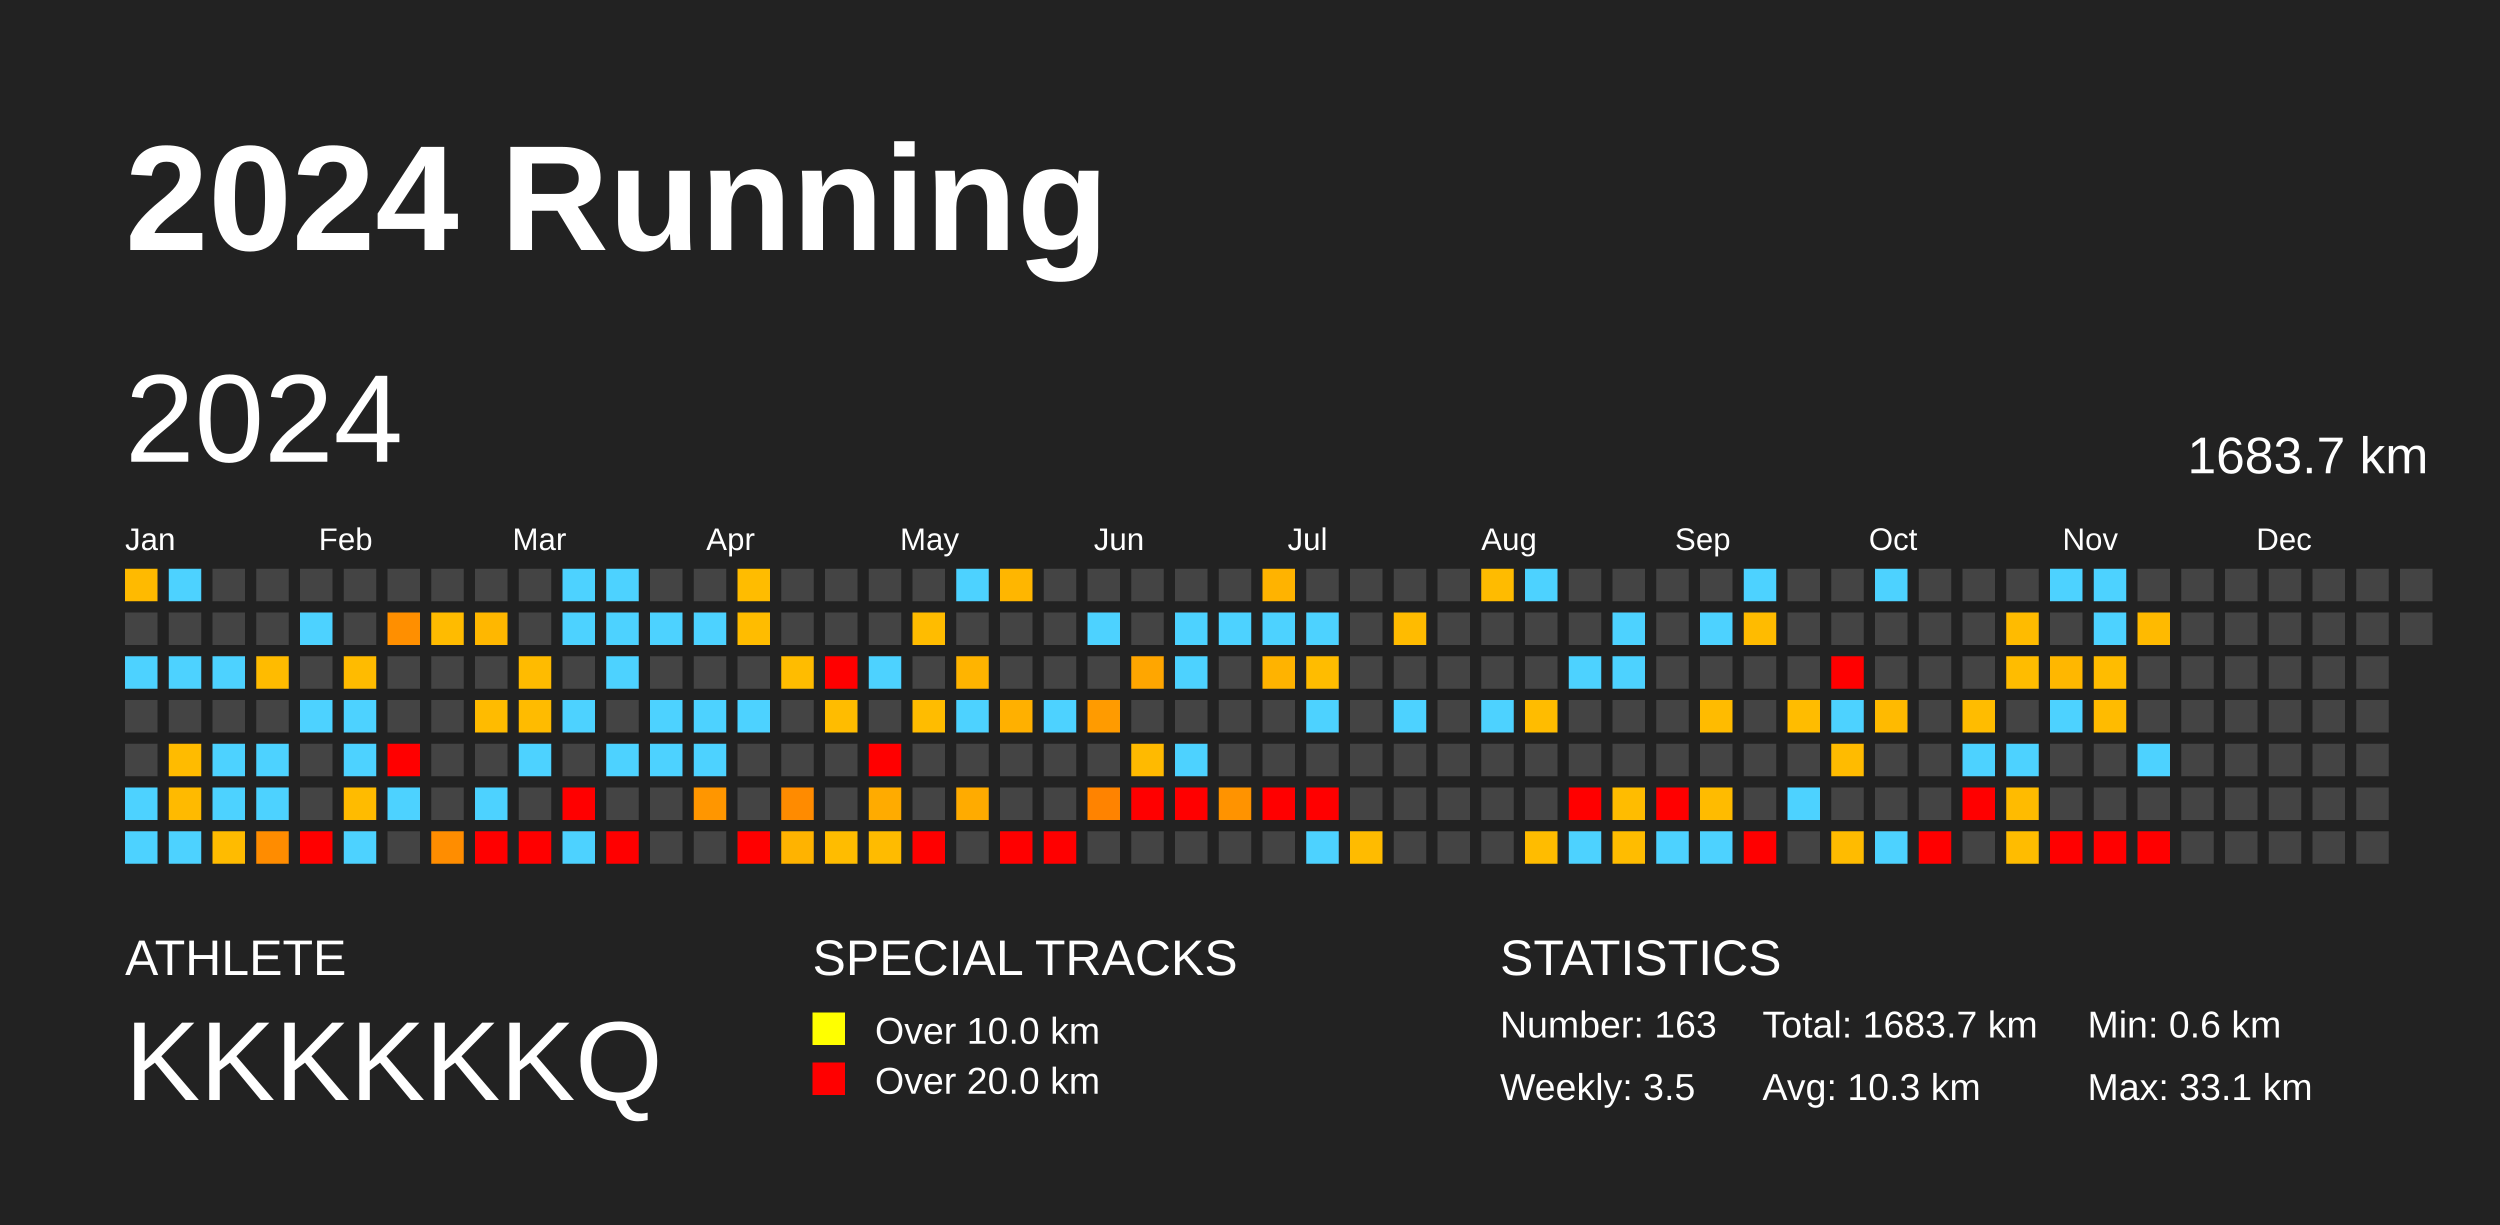
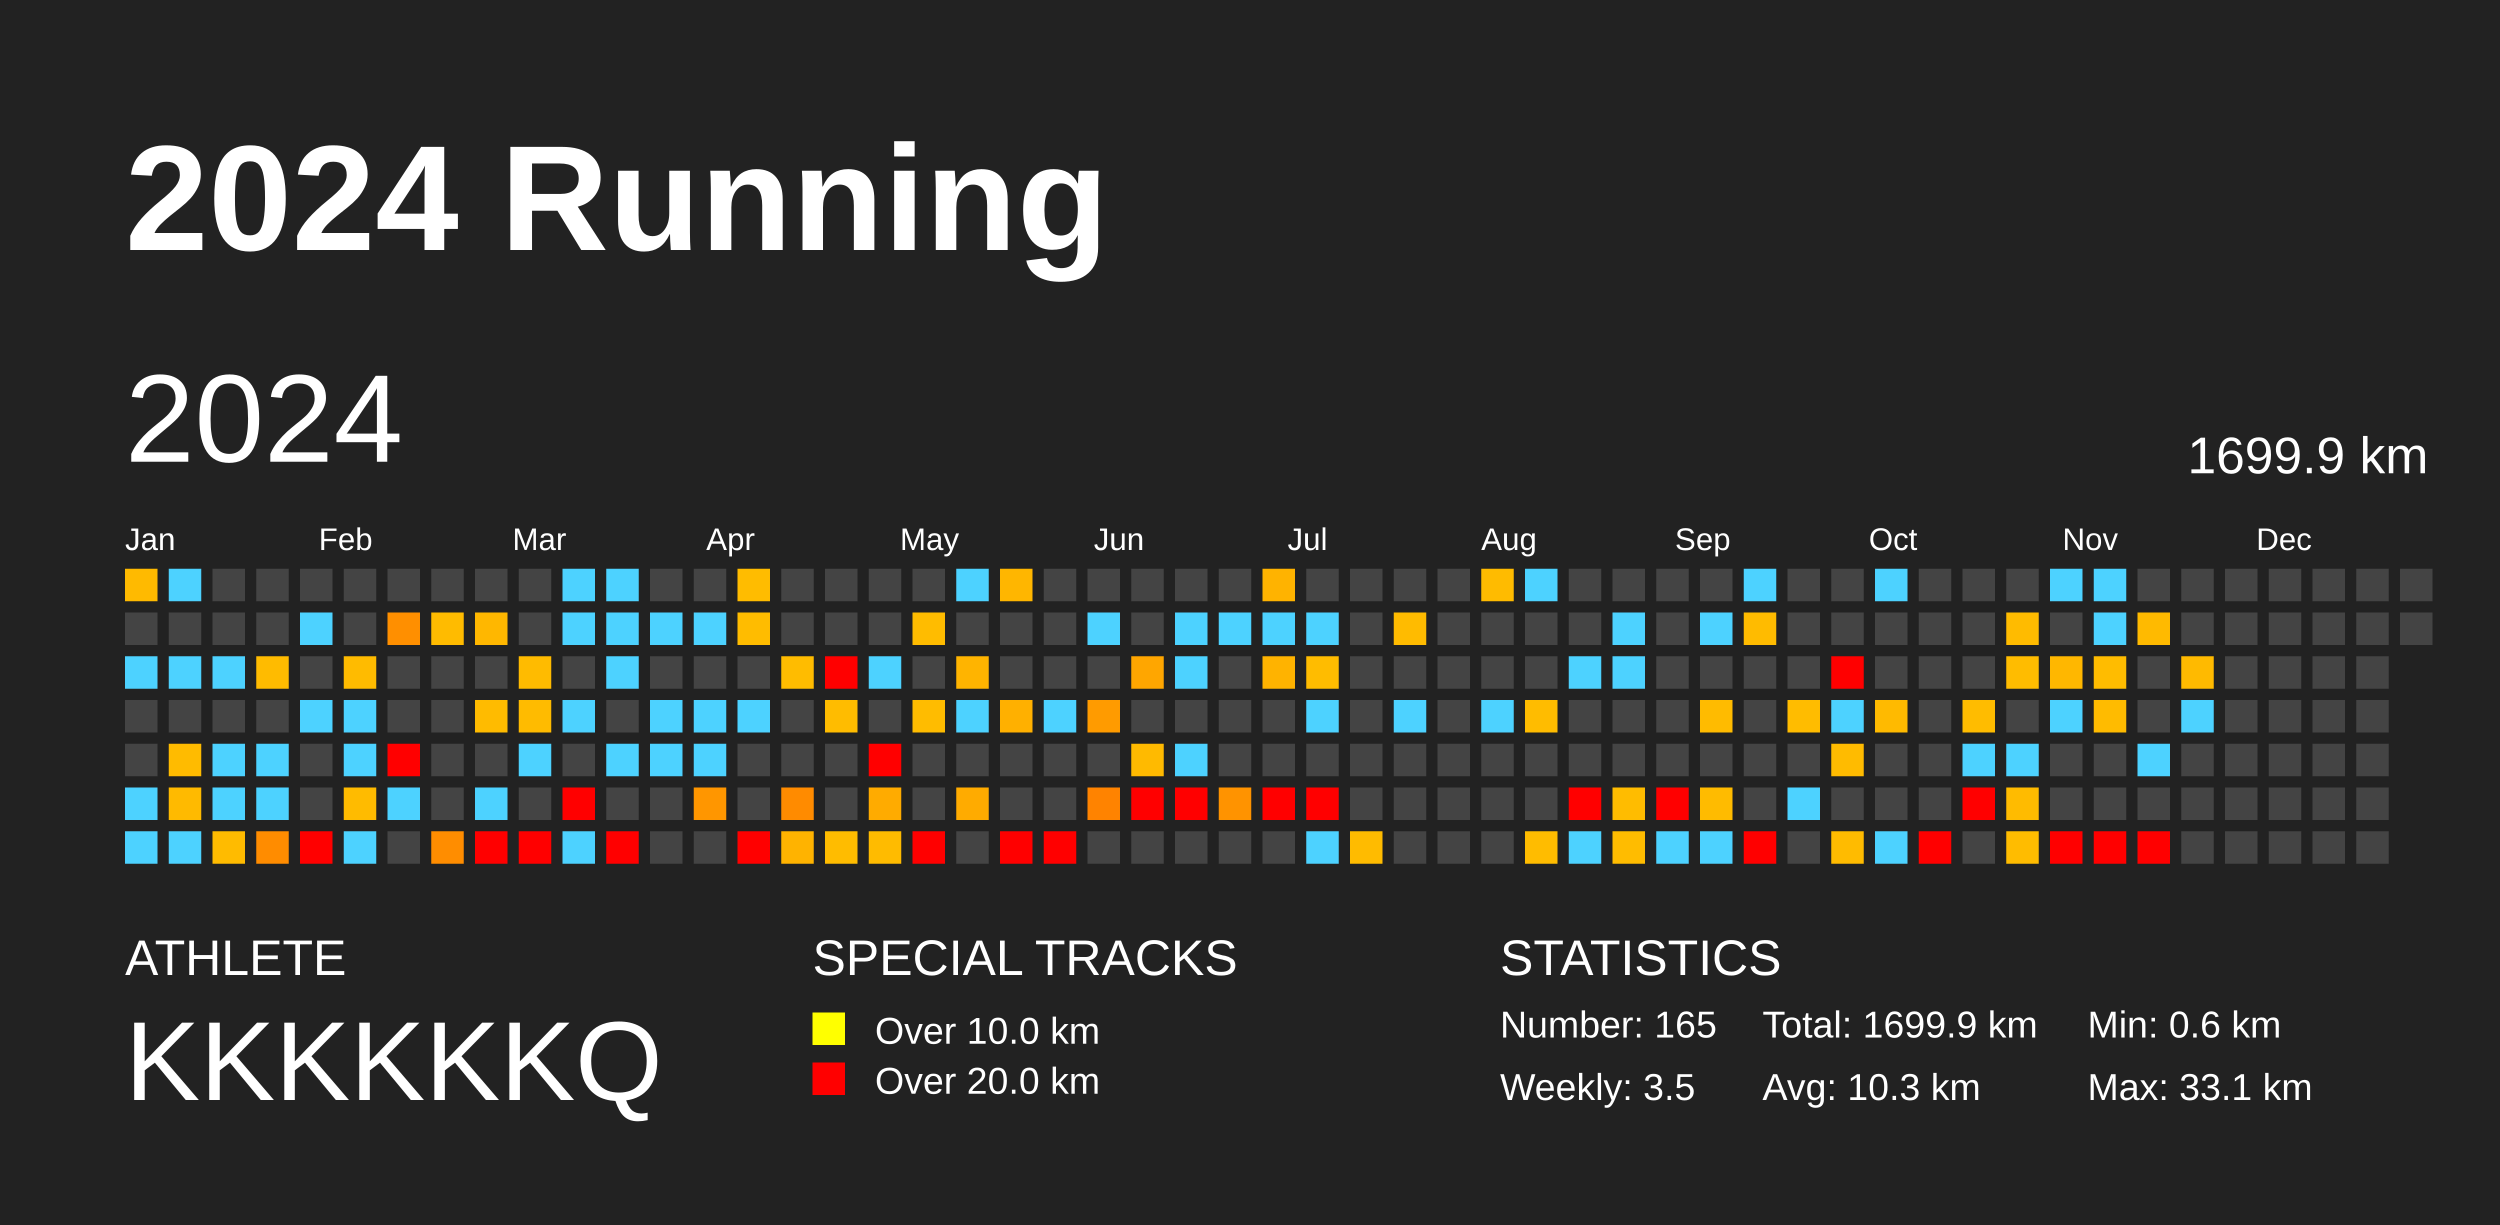
<svg xmlns="http://www.w3.org/2000/svg" baseProfile="full" height="98mm" version="1.1" viewBox="0,0,200,98" width="200mm">
  <defs />
  <rect fill="#222222" height="98" width="200" x="0" y="0" />
  <text fill="#FFFFFF" style="font-size:12px; font-family:Arial; font-weight:bold;" x="10" y="20">2024 Running</text>
  <text fill="#FFFFFF" style="font-size:4px; font-family:Arial" x="10" y="78">ATHLETE</text>
  <text fill="#FFFFFF" style="font-size:9px; font-family:Arial" x="10" y="88">KKKKKKQ</text>
  <text fill="#FFFFFF" style="font-size:4px; font-family:Arial" x="65" y="78">SPECIAL TRACKS</text>
  <rect fill="yellow" height="2.6" width="2.6" x="65" y="81" />
  <text fill="#FFFFFF" style="font-size:3px; font-family:Arial" x="70" y="83.5">Over 10.0 km</text>
  <rect fill="red" height="2.6" width="2.6" x="65" y="85" />
  <text fill="#FFFFFF" style="font-size:3px; font-family:Arial" x="70" y="87.5">Over 20.0 km</text>
  <text fill="#FFFFFF" style="font-size:4px; font-family:Arial" x="120" y="78">STATISTICS</text>
-   <text fill="#FFFFFF" style="font-size:3px; font-family:Arial" x="120" y="83">Number: 163</text>
+   <text fill="#FFFFFF" style="font-size:3px; font-family:Arial" x="120" y="83">Number: 165</text>
  <text fill="#FFFFFF" style="font-size:3px; font-family:Arial" x="120" y="88">Weekly: 3.5</text>
-   <text fill="#FFFFFF" style="font-size:3px; font-family:Arial" x="141" y="83">Total: 1683.7 km</text>
+   <text fill="#FFFFFF" style="font-size:3px; font-family:Arial" x="141" y="83">Total: 1699.9 km</text>
  <text fill="#FFFFFF" style="font-size:3px; font-family:Arial" x="141" y="88">Avg: 10.3 km</text>
  <text fill="#FFFFFF" style="font-size:3px; font-family:Arial" x="167" y="83">Min: 0.6 km</text>
  <text fill="#FFFFFF" style="font-size:3px; font-family:Arial" x="167" y="88">Max: 33.1 km</text>
  <text dominant-baseline="hanging" fill="#FFFFFF" style="font-size:10.0px; font-family:Arial;" x="10" y="30">2024</text>
-   <text dominant-baseline="hanging" fill="#FFFFFF" style="font-size:4.125px; font-family:Arial;" x="175" y="35">1683.7 km</text>
+   <text dominant-baseline="hanging" fill="#FFFFFF" style="font-size:4.125px; font-family:Arial;" x="175" y="35">1699.9 km</text>
  <text fill="#FFFFFF" style="font-size:2.5px; font-family:Arial" x="10.0" y="44">Jan</text>
  <text fill="#FFFFFF" style="font-size:2.5px; font-family:Arial" x="25.5" y="44">Feb</text>
  <text fill="#FFFFFF" style="font-size:2.5px; font-family:Arial" x="41.0" y="44">Mar</text>
  <text fill="#FFFFFF" style="font-size:2.5px; font-family:Arial" x="56.5" y="44">Apr</text>
  <text fill="#FFFFFF" style="font-size:2.5px; font-family:Arial" x="72.0" y="44">May</text>
  <text fill="#FFFFFF" style="font-size:2.5px; font-family:Arial" x="87.5" y="44">Jun</text>
  <text fill="#FFFFFF" style="font-size:2.5px; font-family:Arial" x="103.0" y="44">Jul</text>
  <text fill="#FFFFFF" style="font-size:2.5px; font-family:Arial" x="118.5" y="44">Aug</text>
  <text fill="#FFFFFF" style="font-size:2.5px; font-family:Arial" x="134.0" y="44">Sep</text>
  <text fill="#FFFFFF" style="font-size:2.5px; font-family:Arial" x="149.5" y="44">Oct</text>
  <text fill="#FFFFFF" style="font-size:2.5px; font-family:Arial" x="165.0" y="44">Nov</text>
  <text fill="#FFFFFF" style="font-size:2.5px; font-family:Arial" x="180.5" y="44">Dec</text>
  <rect fill="#ffba00" height="2.6" width="2.6" x="10.0" y="45.5" />
  <rect fill="#444444" height="2.6" width="2.6" x="10.0" y="49.0" />
  <rect fill="#4dd2ff" height="2.6" width="2.6" x="10.0" y="52.5" />
  <rect fill="#444444" height="2.6" width="2.6" x="10.0" y="56.0" />
  <rect fill="#444444" height="2.6" width="2.6" x="10.0" y="59.5" />
  <rect fill="#4dd2ff" height="2.6" width="2.6" x="10.0" y="63.0" />
  <rect fill="#4dd2ff" height="2.6" width="2.6" x="10.0" y="66.5" />
  <rect fill="#4dd2ff" height="2.6" width="2.6" x="13.5" y="45.5" />
  <rect fill="#444444" height="2.6" width="2.6" x="13.5" y="49.0" />
  <rect fill="#4dd2ff" height="2.6" width="2.6" x="13.5" y="52.5" />
  <rect fill="#444444" height="2.6" width="2.6" x="13.5" y="56.0" />
  <rect fill="#ffbb00" height="2.6" width="2.6" x="13.5" y="59.5" />
  <rect fill="#ffba00" height="2.6" width="2.6" x="13.5" y="63.0" />
  <rect fill="#4dd2ff" height="2.6" width="2.6" x="13.5" y="66.5" />
  <rect fill="#444444" height="2.6" width="2.6" x="17.0" y="45.5" />
  <rect fill="#444444" height="2.6" width="2.6" x="17.0" y="49.0" />
  <rect fill="#4dd2ff" height="2.6" width="2.6" x="17.0" y="52.5" />
  <rect fill="#444444" height="2.6" width="2.6" x="17.0" y="56.0" />
  <rect fill="#4dd2ff" height="2.6" width="2.6" x="17.0" y="59.5" />
  <rect fill="#4dd2ff" height="2.6" width="2.6" x="17.0" y="63.0" />
  <rect fill="#ffbb00" height="2.6" width="2.6" x="17.0" y="66.5" />
  <rect fill="#444444" height="2.6" width="2.6" x="20.5" y="45.5" />
  <rect fill="#444444" height="2.6" width="2.6" x="20.5" y="49.0" />
  <rect fill="#ffbb00" height="2.6" width="2.6" x="20.5" y="52.5" />
  <rect fill="#444444" height="2.6" width="2.6" x="20.5" y="56.0" />
  <rect fill="#4dd2ff" height="2.6" width="2.6" x="20.5" y="59.5" />
  <rect fill="#4dd2ff" height="2.6" width="2.6" x="20.5" y="63.0" />
  <rect fill="#ff8c00" height="2.6" width="2.6" x="20.5" y="66.5" />
  <rect fill="#444444" height="2.6" width="2.6" x="24.0" y="45.5" />
  <rect fill="#4dd2ff" height="2.6" width="2.6" x="24.0" y="49.0" />
  <rect fill="#444444" height="2.6" width="2.6" x="24.0" y="52.5" />
  <rect fill="#4dd2ff" height="2.6" width="2.6" x="24.0" y="56.0" />
  <rect fill="#444444" height="2.6" width="2.6" x="24.0" y="59.5" />
  <rect fill="#444444" height="2.6" width="2.6" x="24.0" y="63.0" />
  <rect fill="red" height="2.6" width="2.6" x="24.0" y="66.5" />
  <rect fill="#444444" height="2.6" width="2.6" x="27.5" y="45.5" />
  <rect fill="#444444" height="2.6" width="2.6" x="27.5" y="49.0" />
  <rect fill="#ffbb00" height="2.6" width="2.6" x="27.5" y="52.5" />
  <rect fill="#4dd2ff" height="2.6" width="2.6" x="27.5" y="56.0" />
  <rect fill="#4dd2ff" height="2.6" width="2.6" x="27.5" y="59.5" />
  <rect fill="#ffbb00" height="2.6" width="2.6" x="27.5" y="63.0" />
  <rect fill="#4dd2ff" height="2.6" width="2.6" x="27.5" y="66.5" />
  <rect fill="#444444" height="2.6" width="2.6" x="31.0" y="45.5" />
  <rect fill="#ff8f00" height="2.6" width="2.6" x="31.0" y="49.0" />
  <rect fill="#444444" height="2.6" width="2.6" x="31.0" y="52.5" />
  <rect fill="#444444" height="2.6" width="2.6" x="31.0" y="56.0" />
  <rect fill="red" height="2.6" width="2.6" x="31.0" y="59.5" />
  <rect fill="#4dd2ff" height="2.6" width="2.6" x="31.0" y="63.0" />
  <rect fill="#444444" height="2.6" width="2.6" x="31.0" y="66.5" />
  <rect fill="#444444" height="2.6" width="2.6" x="34.5" y="45.5" />
  <rect fill="#ffbb00" height="2.6" width="2.6" x="34.5" y="49.0" />
  <rect fill="#444444" height="2.6" width="2.6" x="34.5" y="52.5" />
  <rect fill="#444444" height="2.6" width="2.6" x="34.5" y="56.0" />
  <rect fill="#444444" height="2.6" width="2.6" x="34.5" y="59.5" />
  <rect fill="#444444" height="2.6" width="2.6" x="34.5" y="63.0" />
  <rect fill="#ff8d00" height="2.6" width="2.6" x="34.5" y="66.5" />
  <rect fill="#444444" height="2.6" width="2.6" x="38.0" y="45.5" />
  <rect fill="#ffb700" height="2.6" width="2.6" x="38.0" y="49.0" />
  <rect fill="#444444" height="2.6" width="2.6" x="38.0" y="52.5" />
  <rect fill="#ffbb00" height="2.6" width="2.6" x="38.0" y="56.0" />
  <rect fill="#444444" height="2.6" width="2.6" x="38.0" y="59.5" />
  <rect fill="#4dd2ff" height="2.6" width="2.6" x="38.0" y="63.0" />
  <rect fill="red" height="2.6" width="2.6" x="38.0" y="66.5" />
  <rect fill="#444444" height="2.6" width="2.6" x="41.5" y="45.5" />
  <rect fill="#444444" height="2.6" width="2.6" x="41.5" y="49.0" />
  <rect fill="#ffbb00" height="2.6" width="2.6" x="41.5" y="52.5" />
  <rect fill="#ffbb00" height="2.6" width="2.6" x="41.5" y="56.0" />
  <rect fill="#4dd2ff" height="2.6" width="2.6" x="41.5" y="59.5" />
  <rect fill="#444444" height="2.6" width="2.6" x="41.5" y="63.0" />
  <rect fill="red" height="2.6" width="2.6" x="41.5" y="66.5" />
  <rect fill="#4dd2ff" height="2.6" width="2.6" x="45.0" y="45.5" />
  <rect fill="#4dd2ff" height="2.6" width="2.6" x="45.0" y="49.0" />
  <rect fill="#444444" height="2.6" width="2.6" x="45.0" y="52.5" />
  <rect fill="#4dd2ff" height="2.6" width="2.6" x="45.0" y="56.0" />
  <rect fill="#444444" height="2.6" width="2.6" x="45.0" y="59.5" />
  <rect fill="red" height="2.6" width="2.6" x="45.0" y="63.0" />
  <rect fill="#4dd2ff" height="2.6" width="2.6" x="45.0" y="66.5" />
  <rect fill="#4dd2ff" height="2.6" width="2.6" x="48.5" y="45.5" />
  <rect fill="#4dd2ff" height="2.6" width="2.6" x="48.5" y="49.0" />
  <rect fill="#4dd2ff" height="2.6" width="2.6" x="48.5" y="52.5" />
  <rect fill="#444444" height="2.6" width="2.6" x="48.5" y="56.0" />
  <rect fill="#4dd2ff" height="2.6" width="2.6" x="48.5" y="59.5" />
  <rect fill="#444444" height="2.6" width="2.6" x="48.5" y="63.0" />
  <rect fill="red" height="2.6" width="2.6" x="48.5" y="66.5" />
  <rect fill="#444444" height="2.6" width="2.6" x="52.0" y="45.5" />
  <rect fill="#4dd2ff" height="2.6" width="2.6" x="52.0" y="49.0" />
  <rect fill="#444444" height="2.6" width="2.6" x="52.0" y="52.5" />
  <rect fill="#4dd2ff" height="2.6" width="2.6" x="52.0" y="56.0" />
  <rect fill="#4dd2ff" height="2.6" width="2.6" x="52.0" y="59.5" />
  <rect fill="#444444" height="2.6" width="2.6" x="52.0" y="63.0" />
  <rect fill="#444444" height="2.6" width="2.6" x="52.0" y="66.5" />
  <rect fill="#444444" height="2.6" width="2.6" x="55.5" y="45.5" />
  <rect fill="#4dd2ff" height="2.6" width="2.6" x="55.5" y="49.0" />
  <rect fill="#444444" height="2.6" width="2.6" x="55.5" y="52.5" />
  <rect fill="#4dd2ff" height="2.6" width="2.6" x="55.5" y="56.0" />
  <rect fill="#4dd2ff" height="2.6" width="2.6" x="55.5" y="59.5" />
  <rect fill="#ff9600" height="2.6" width="2.6" x="55.5" y="63.0" />
  <rect fill="#444444" height="2.6" width="2.6" x="55.5" y="66.5" />
  <rect fill="#ffbc00" height="2.6" width="2.6" x="59.0" y="45.5" />
  <rect fill="#ffbc00" height="2.6" width="2.6" x="59.0" y="49.0" />
  <rect fill="#444444" height="2.6" width="2.6" x="59.0" y="52.5" />
  <rect fill="#4dd2ff" height="2.6" width="2.6" x="59.0" y="56.0" />
  <rect fill="#444444" height="2.6" width="2.6" x="59.0" y="59.5" />
  <rect fill="#444444" height="2.6" width="2.6" x="59.0" y="63.0" />
  <rect fill="red" height="2.6" width="2.6" x="59.0" y="66.5" />
  <rect fill="#444444" height="2.6" width="2.6" x="62.5" y="45.5" />
  <rect fill="#444444" height="2.6" width="2.6" x="62.5" y="49.0" />
  <rect fill="#ffbc00" height="2.6" width="2.6" x="62.5" y="52.5" />
  <rect fill="#444444" height="2.6" width="2.6" x="62.5" y="56.0" />
  <rect fill="#444444" height="2.6" width="2.6" x="62.5" y="59.5" />
  <rect fill="#ff8b00" height="2.6" width="2.6" x="62.5" y="63.0" />
  <rect fill="#ffb300" height="2.6" width="2.6" x="62.5" y="66.5" />
  <rect fill="#444444" height="2.6" width="2.6" x="66.0" y="45.5" />
  <rect fill="#444444" height="2.6" width="2.6" x="66.0" y="49.0" />
  <rect fill="red" height="2.6" width="2.6" x="66.0" y="52.5" />
  <rect fill="#ffbc00" height="2.6" width="2.6" x="66.0" y="56.0" />
  <rect fill="#444444" height="2.6" width="2.6" x="66.0" y="59.5" />
  <rect fill="#444444" height="2.6" width="2.6" x="66.0" y="63.0" />
  <rect fill="#ffbc00" height="2.6" width="2.6" x="66.0" y="66.5" />
  <rect fill="#444444" height="2.6" width="2.6" x="69.5" y="45.5" />
  <rect fill="#444444" height="2.6" width="2.6" x="69.5" y="49.0" />
  <rect fill="#4dd2ff" height="2.6" width="2.6" x="69.5" y="52.5" />
  <rect fill="#444444" height="2.6" width="2.6" x="69.5" y="56.0" />
  <rect fill="red" height="2.6" width="2.6" x="69.5" y="59.5" />
  <rect fill="#ffab00" height="2.6" width="2.6" x="69.5" y="63.0" />
  <rect fill="#ffbb00" height="2.6" width="2.6" x="69.5" y="66.5" />
  <rect fill="#444444" height="2.6" width="2.6" x="73.0" y="45.5" />
  <rect fill="#ffbc00" height="2.6" width="2.6" x="73.0" y="49.0" />
  <rect fill="#444444" height="2.6" width="2.6" x="73.0" y="52.5" />
  <rect fill="#ffbc00" height="2.6" width="2.6" x="73.0" y="56.0" />
  <rect fill="#444444" height="2.6" width="2.6" x="73.0" y="59.5" />
  <rect fill="#444444" height="2.6" width="2.6" x="73.0" y="63.0" />
  <rect fill="red" height="2.6" width="2.6" x="73.0" y="66.5" />
  <rect fill="#4dd2ff" height="2.6" width="2.6" x="76.5" y="45.5" />
  <rect fill="#444444" height="2.6" width="2.6" x="76.5" y="49.0" />
  <rect fill="#ffb400" height="2.6" width="2.6" x="76.5" y="52.5" />
  <rect fill="#4dd2ff" height="2.6" width="2.6" x="76.5" y="56.0" />
  <rect fill="#444444" height="2.6" width="2.6" x="76.5" y="59.5" />
  <rect fill="#ffab00" height="2.6" width="2.6" x="76.5" y="63.0" />
  <rect fill="#444444" height="2.6" width="2.6" x="76.5" y="66.5" />
  <rect fill="#ffb600" height="2.6" width="2.6" x="80.0" y="45.5" />
  <rect fill="#444444" height="2.6" width="2.6" x="80.0" y="49.0" />
  <rect fill="#444444" height="2.6" width="2.6" x="80.0" y="52.5" />
  <rect fill="#ffb000" height="2.6" width="2.6" x="80.0" y="56.0" />
  <rect fill="#444444" height="2.6" width="2.6" x="80.0" y="59.5" />
  <rect fill="#444444" height="2.6" width="2.6" x="80.0" y="63.0" />
  <rect fill="red" height="2.6" width="2.6" x="80.0" y="66.5" />
  <rect fill="#444444" height="2.6" width="2.6" x="83.5" y="45.5" />
  <rect fill="#444444" height="2.6" width="2.6" x="83.5" y="49.0" />
  <rect fill="#444444" height="2.6" width="2.6" x="83.5" y="52.5" />
  <rect fill="#4dd2ff" height="2.6" width="2.6" x="83.5" y="56.0" />
  <rect fill="#444444" height="2.6" width="2.6" x="83.5" y="59.5" />
  <rect fill="#444444" height="2.6" width="2.6" x="83.5" y="63.0" />
  <rect fill="red" height="2.6" width="2.6" x="83.5" y="66.5" />
  <rect fill="#444444" height="2.6" width="2.6" x="87.0" y="45.5" />
  <rect fill="#4dd2ff" height="2.6" width="2.6" x="87.0" y="49.0" />
  <rect fill="#444444" height="2.6" width="2.6" x="87.0" y="52.5" />
  <rect fill="#ff9b00" height="2.6" width="2.6" x="87.0" y="56.0" />
  <rect fill="#444444" height="2.6" width="2.6" x="87.0" y="59.5" />
  <rect fill="#ff8300" height="2.6" width="2.6" x="87.0" y="63.0" />
  <rect fill="#444444" height="2.6" width="2.6" x="87.0" y="66.5" />
  <rect fill="#444444" height="2.6" width="2.6" x="90.5" y="45.5" />
  <rect fill="#444444" height="2.6" width="2.6" x="90.5" y="49.0" />
  <rect fill="#ffa600" height="2.6" width="2.6" x="90.5" y="52.5" />
  <rect fill="#444444" height="2.6" width="2.6" x="90.5" y="56.0" />
  <rect fill="#ffba00" height="2.6" width="2.6" x="90.5" y="59.5" />
  <rect fill="red" height="2.6" width="2.6" x="90.5" y="63.0" />
  <rect fill="#444444" height="2.6" width="2.6" x="90.5" y="66.5" />
  <rect fill="#444444" height="2.6" width="2.6" x="94.0" y="45.5" />
  <rect fill="#4dd2ff" height="2.6" width="2.6" x="94.0" y="49.0" />
  <rect fill="#4dd2ff" height="2.6" width="2.6" x="94.0" y="52.5" />
  <rect fill="#444444" height="2.6" width="2.6" x="94.0" y="56.0" />
  <rect fill="#4dd2ff" height="2.6" width="2.6" x="94.0" y="59.5" />
  <rect fill="red" height="2.6" width="2.6" x="94.0" y="63.0" />
  <rect fill="#444444" height="2.6" width="2.6" x="94.0" y="66.5" />
  <rect fill="#444444" height="2.6" width="2.6" x="97.5" y="45.5" />
  <rect fill="#4dd2ff" height="2.6" width="2.6" x="97.5" y="49.0" />
  <rect fill="#444444" height="2.6" width="2.6" x="97.5" y="52.5" />
  <rect fill="#444444" height="2.6" width="2.6" x="97.5" y="56.0" />
  <rect fill="#444444" height="2.6" width="2.6" x="97.5" y="59.5" />
  <rect fill="#ff9300" height="2.6" width="2.6" x="97.5" y="63.0" />
  <rect fill="#444444" height="2.6" width="2.6" x="97.5" y="66.5" />
  <rect fill="#ffb300" height="2.6" width="2.6" x="101.0" y="45.5" />
  <rect fill="#4dd2ff" height="2.6" width="2.6" x="101.0" y="49.0" />
  <rect fill="#ffb300" height="2.6" width="2.6" x="101.0" y="52.5" />
  <rect fill="#444444" height="2.6" width="2.6" x="101.0" y="56.0" />
  <rect fill="#444444" height="2.6" width="2.6" x="101.0" y="59.5" />
  <rect fill="red" height="2.6" width="2.6" x="101.0" y="63.0" />
  <rect fill="#444444" height="2.6" width="2.6" x="101.0" y="66.5" />
  <rect fill="#444444" height="2.6" width="2.6" x="104.5" y="45.5" />
  <rect fill="#4dd2ff" height="2.6" width="2.6" x="104.5" y="49.0" />
  <rect fill="#ffbc00" height="2.6" width="2.6" x="104.5" y="52.5" />
  <rect fill="#4dd2ff" height="2.6" width="2.6" x="104.5" y="56.0" />
  <rect fill="#444444" height="2.6" width="2.6" x="104.5" y="59.5" />
  <rect fill="red" height="2.6" width="2.6" x="104.5" y="63.0" />
  <rect fill="#4dd2ff" height="2.6" width="2.6" x="104.5" y="66.5" />
  <rect fill="#444444" height="2.6" width="2.6" x="108.0" y="45.5" />
  <rect fill="#444444" height="2.6" width="2.6" x="108.0" y="49.0" />
  <rect fill="#444444" height="2.6" width="2.6" x="108.0" y="52.5" />
  <rect fill="#444444" height="2.6" width="2.6" x="108.0" y="56.0" />
  <rect fill="#444444" height="2.6" width="2.6" x="108.0" y="59.5" />
  <rect fill="#444444" height="2.6" width="2.6" x="108.0" y="63.0" />
  <rect fill="#ffbb00" height="2.6" width="2.6" x="108.0" y="66.5" />
  <rect fill="#444444" height="2.6" width="2.6" x="111.5" y="45.5" />
  <rect fill="#ffbb00" height="2.6" width="2.6" x="111.5" y="49.0" />
  <rect fill="#444444" height="2.6" width="2.6" x="111.5" y="52.5" />
  <rect fill="#4dd2ff" height="2.6" width="2.6" x="111.5" y="56.0" />
  <rect fill="#444444" height="2.6" width="2.6" x="111.5" y="59.5" />
  <rect fill="#444444" height="2.6" width="2.6" x="111.5" y="63.0" />
  <rect fill="#444444" height="2.6" width="2.6" x="111.5" y="66.5" />
  <rect fill="#444444" height="2.6" width="2.6" x="115.0" y="45.5" />
  <rect fill="#444444" height="2.6" width="2.6" x="115.0" y="49.0" />
  <rect fill="#444444" height="2.6" width="2.6" x="115.0" y="52.5" />
  <rect fill="#444444" height="2.6" width="2.6" x="115.0" y="56.0" />
  <rect fill="#444444" height="2.6" width="2.6" x="115.0" y="59.5" />
  <rect fill="#444444" height="2.6" width="2.6" x="115.0" y="63.0" />
  <rect fill="#444444" height="2.6" width="2.6" x="115.0" y="66.5" />
  <rect fill="#ffbb00" height="2.6" width="2.6" x="118.5" y="45.5" />
  <rect fill="#444444" height="2.6" width="2.6" x="118.5" y="49.0" />
  <rect fill="#444444" height="2.6" width="2.6" x="118.5" y="52.5" />
  <rect fill="#4dd2ff" height="2.6" width="2.6" x="118.5" y="56.0" />
  <rect fill="#444444" height="2.6" width="2.6" x="118.5" y="59.5" />
  <rect fill="#444444" height="2.6" width="2.6" x="118.5" y="63.0" />
  <rect fill="#444444" height="2.6" width="2.6" x="118.5" y="66.5" />
  <rect fill="#4dd2ff" height="2.6" width="2.6" x="122.0" y="45.5" />
  <rect fill="#444444" height="2.6" width="2.6" x="122.0" y="49.0" />
  <rect fill="#444444" height="2.6" width="2.6" x="122.0" y="52.5" />
  <rect fill="#ffbc00" height="2.6" width="2.6" x="122.0" y="56.0" />
  <rect fill="#444444" height="2.6" width="2.6" x="122.0" y="59.5" />
  <rect fill="#444444" height="2.6" width="2.6" x="122.0" y="63.0" />
  <rect fill="#ffbc00" height="2.6" width="2.6" x="122.0" y="66.5" />
  <rect fill="#444444" height="2.6" width="2.6" x="125.5" y="45.5" />
  <rect fill="#444444" height="2.6" width="2.6" x="125.5" y="49.0" />
  <rect fill="#4dd2ff" height="2.6" width="2.6" x="125.5" y="52.5" />
  <rect fill="#444444" height="2.6" width="2.6" x="125.5" y="56.0" />
  <rect fill="#444444" height="2.6" width="2.6" x="125.5" y="59.5" />
  <rect fill="red" height="2.6" width="2.6" x="125.5" y="63.0" />
  <rect fill="#4dd2ff" height="2.6" width="2.6" x="125.5" y="66.5" />
  <rect fill="#444444" height="2.6" width="2.6" x="129.0" y="45.5" />
  <rect fill="#4dd2ff" height="2.6" width="2.6" x="129.0" y="49.0" />
  <rect fill="#4dd2ff" height="2.6" width="2.6" x="129.0" y="52.5" />
  <rect fill="#444444" height="2.6" width="2.6" x="129.0" y="56.0" />
  <rect fill="#444444" height="2.6" width="2.6" x="129.0" y="59.5" />
  <rect fill="#ffbc00" height="2.6" width="2.6" x="129.0" y="63.0" />
  <rect fill="#ffbc00" height="2.6" width="2.6" x="129.0" y="66.5" />
  <rect fill="#444444" height="2.6" width="2.6" x="132.5" y="45.5" />
  <rect fill="#444444" height="2.6" width="2.6" x="132.5" y="49.0" />
  <rect fill="#444444" height="2.6" width="2.6" x="132.5" y="52.5" />
  <rect fill="#444444" height="2.6" width="2.6" x="132.5" y="56.0" />
  <rect fill="#444444" height="2.6" width="2.6" x="132.5" y="59.5" />
  <rect fill="red" height="2.6" width="2.6" x="132.5" y="63.0" />
  <rect fill="#4dd2ff" height="2.6" width="2.6" x="132.5" y="66.5" />
  <rect fill="#444444" height="2.6" width="2.6" x="136.0" y="45.5" />
  <rect fill="#4dd2ff" height="2.6" width="2.6" x="136.0" y="49.0" />
  <rect fill="#444444" height="2.6" width="2.6" x="136.0" y="52.5" />
  <rect fill="#ffbb00" height="2.6" width="2.6" x="136.0" y="56.0" />
  <rect fill="#444444" height="2.6" width="2.6" x="136.0" y="59.5" />
  <rect fill="#ffbb00" height="2.6" width="2.6" x="136.0" y="63.0" />
  <rect fill="#4dd2ff" height="2.6" width="2.6" x="136.0" y="66.5" />
  <rect fill="#4dd2ff" height="2.6" width="2.6" x="139.5" y="45.5" />
  <rect fill="#ffbb00" height="2.6" width="2.6" x="139.5" y="49.0" />
  <rect fill="#444444" height="2.6" width="2.6" x="139.5" y="52.5" />
  <rect fill="#444444" height="2.6" width="2.6" x="139.5" y="56.0" />
  <rect fill="#444444" height="2.6" width="2.6" x="139.5" y="59.5" />
  <rect fill="#444444" height="2.6" width="2.6" x="139.5" y="63.0" />
  <rect fill="red" height="2.6" width="2.6" x="139.5" y="66.5" />
  <rect fill="#444444" height="2.6" width="2.6" x="143.0" y="45.5" />
  <rect fill="#444444" height="2.6" width="2.6" x="143.0" y="49.0" />
  <rect fill="#444444" height="2.6" width="2.6" x="143.0" y="52.5" />
  <rect fill="#ffbc00" height="2.6" width="2.6" x="143.0" y="56.0" />
  <rect fill="#444444" height="2.6" width="2.6" x="143.0" y="59.5" />
  <rect fill="#4dd2ff" height="2.6" width="2.6" x="143.0" y="63.0" />
  <rect fill="#444444" height="2.6" width="2.6" x="143.0" y="66.5" />
  <rect fill="#444444" height="2.6" width="2.6" x="146.5" y="45.5" />
  <rect fill="#444444" height="2.6" width="2.6" x="146.5" y="49.0" />
  <rect fill="red" height="2.6" width="2.6" x="146.5" y="52.5" />
  <rect fill="#4dd2ff" height="2.6" width="2.6" x="146.5" y="56.0" />
  <rect fill="#ffbb00" height="2.6" width="2.6" x="146.5" y="59.5" />
  <rect fill="#444444" height="2.6" width="2.6" x="146.5" y="63.0" />
  <rect fill="#ffbb00" height="2.6" width="2.6" x="146.5" y="66.5" />
  <rect fill="#4dd2ff" height="2.6" width="2.6" x="150.0" y="45.5" />
  <rect fill="#444444" height="2.6" width="2.6" x="150.0" y="49.0" />
  <rect fill="#444444" height="2.6" width="2.6" x="150.0" y="52.5" />
  <rect fill="#ffba00" height="2.6" width="2.6" x="150.0" y="56.0" />
  <rect fill="#444444" height="2.6" width="2.6" x="150.0" y="59.5" />
  <rect fill="#444444" height="2.6" width="2.6" x="150.0" y="63.0" />
  <rect fill="#4dd2ff" height="2.6" width="2.6" x="150.0" y="66.5" />
  <rect fill="#444444" height="2.6" width="2.6" x="153.5" y="45.5" />
  <rect fill="#444444" height="2.6" width="2.6" x="153.5" y="49.0" />
  <rect fill="#444444" height="2.6" width="2.6" x="153.5" y="52.5" />
  <rect fill="#444444" height="2.6" width="2.6" x="153.5" y="56.0" />
  <rect fill="#444444" height="2.6" width="2.6" x="153.5" y="59.5" />
  <rect fill="#444444" height="2.6" width="2.6" x="153.5" y="63.0" />
  <rect fill="red" height="2.6" width="2.6" x="153.5" y="66.5" />
  <rect fill="#444444" height="2.6" width="2.6" x="157.0" y="45.5" />
  <rect fill="#444444" height="2.6" width="2.6" x="157.0" y="49.0" />
  <rect fill="#444444" height="2.6" width="2.6" x="157.0" y="52.5" />
  <rect fill="#ffbc00" height="2.6" width="2.6" x="157.0" y="56.0" />
  <rect fill="#4dd2ff" height="2.6" width="2.6" x="157.0" y="59.5" />
  <rect fill="red" height="2.6" width="2.6" x="157.0" y="63.0" />
  <rect fill="#444444" height="2.6" width="2.6" x="157.0" y="66.5" />
  <rect fill="#444444" height="2.6" width="2.6" x="160.5" y="45.5" />
  <rect fill="#ffbb00" height="2.6" width="2.6" x="160.5" y="49.0" />
  <rect fill="#ffbc00" height="2.6" width="2.6" x="160.5" y="52.5" />
  <rect fill="#444444" height="2.6" width="2.6" x="160.5" y="56.0" />
  <rect fill="#4dd2ff" height="2.6" width="2.6" x="160.5" y="59.5" />
  <rect fill="#ffbb00" height="2.6" width="2.6" x="160.5" y="63.0" />
  <rect fill="#ffbc00" height="2.6" width="2.6" x="160.5" y="66.5" />
  <rect fill="#4dd2ff" height="2.6" width="2.6" x="164.0" y="45.5" />
  <rect fill="#444444" height="2.6" width="2.6" x="164.0" y="49.0" />
  <rect fill="#ffb700" height="2.6" width="2.6" x="164.0" y="52.5" />
  <rect fill="#4dd2ff" height="2.6" width="2.6" x="164.0" y="56.0" />
  <rect fill="#444444" height="2.6" width="2.6" x="164.0" y="59.5" />
  <rect fill="#444444" height="2.6" width="2.6" x="164.0" y="63.0" />
  <rect fill="red" height="2.6" width="2.6" x="164.0" y="66.5" />
  <rect fill="#4dd2ff" height="2.6" width="2.6" x="167.5" y="45.5" />
  <rect fill="#4dd2ff" height="2.6" width="2.6" x="167.5" y="49.0" />
  <rect fill="#ffbc00" height="2.6" width="2.6" x="167.5" y="52.5" />
  <rect fill="#ffbb00" height="2.6" width="2.6" x="167.5" y="56.0" />
  <rect fill="#444444" height="2.6" width="2.6" x="167.5" y="59.5" />
  <rect fill="#444444" height="2.6" width="2.6" x="167.5" y="63.0" />
  <rect fill="red" height="2.6" width="2.6" x="167.5" y="66.5" />
  <rect fill="#444444" height="2.6" width="2.6" x="171.0" y="45.5" />
  <rect fill="#ffba00" height="2.6" width="2.6" x="171.0" y="49.0" />
  <rect fill="#444444" height="2.6" width="2.6" x="171.0" y="52.5" />
  <rect fill="#444444" height="2.6" width="2.6" x="171.0" y="56.0" />
  <rect fill="#4dd2ff" height="2.6" width="2.6" x="171.0" y="59.5" />
  <rect fill="#444444" height="2.6" width="2.6" x="171.0" y="63.0" />
  <rect fill="red" height="2.6" width="2.6" x="171.0" y="66.5" />
  <rect fill="#444444" height="2.6" width="2.6" x="174.5" y="45.5" />
  <rect fill="#444444" height="2.6" width="2.6" x="174.5" y="49.0" />
-   <rect fill="#444444" height="2.6" width="2.6" x="174.5" y="52.5" />
-   <rect fill="#444444" height="2.6" width="2.6" x="174.5" y="56.0" />
+   <rect fill="#ffba00" height="2.6" width="2.6" x="174.5" y="52.5" />
+   <rect fill="#4dd2ff" height="2.6" width="2.6" x="174.5" y="56.0" />
  <rect fill="#444444" height="2.6" width="2.6" x="174.5" y="59.5" />
  <rect fill="#444444" height="2.6" width="2.6" x="174.5" y="63.0" />
  <rect fill="#444444" height="2.6" width="2.6" x="174.5" y="66.5" />
  <rect fill="#444444" height="2.6" width="2.6" x="178.0" y="45.5" />
  <rect fill="#444444" height="2.6" width="2.6" x="178.0" y="49.0" />
  <rect fill="#444444" height="2.6" width="2.6" x="178.0" y="52.5" />
  <rect fill="#444444" height="2.6" width="2.6" x="178.0" y="56.0" />
  <rect fill="#444444" height="2.6" width="2.6" x="178.0" y="59.5" />
  <rect fill="#444444" height="2.6" width="2.6" x="178.0" y="63.0" />
  <rect fill="#444444" height="2.6" width="2.6" x="178.0" y="66.5" />
  <rect fill="#444444" height="2.6" width="2.6" x="181.5" y="45.5" />
  <rect fill="#444444" height="2.6" width="2.6" x="181.5" y="49.0" />
  <rect fill="#444444" height="2.6" width="2.6" x="181.5" y="52.5" />
  <rect fill="#444444" height="2.6" width="2.6" x="181.5" y="56.0" />
  <rect fill="#444444" height="2.6" width="2.6" x="181.5" y="59.5" />
  <rect fill="#444444" height="2.6" width="2.6" x="181.5" y="63.0" />
  <rect fill="#444444" height="2.6" width="2.6" x="181.5" y="66.5" />
  <rect fill="#444444" height="2.6" width="2.6" x="185.0" y="45.5" />
  <rect fill="#444444" height="2.6" width="2.6" x="185.0" y="49.0" />
  <rect fill="#444444" height="2.6" width="2.6" x="185.0" y="52.5" />
  <rect fill="#444444" height="2.6" width="2.6" x="185.0" y="56.0" />
  <rect fill="#444444" height="2.6" width="2.6" x="185.0" y="59.5" />
  <rect fill="#444444" height="2.6" width="2.6" x="185.0" y="63.0" />
  <rect fill="#444444" height="2.6" width="2.6" x="185.0" y="66.5" />
  <rect fill="#444444" height="2.6" width="2.6" x="188.5" y="45.5" />
  <rect fill="#444444" height="2.6" width="2.6" x="188.5" y="49.0" />
  <rect fill="#444444" height="2.6" width="2.6" x="188.5" y="52.5" />
  <rect fill="#444444" height="2.6" width="2.6" x="188.5" y="56.0" />
  <rect fill="#444444" height="2.6" width="2.6" x="188.5" y="59.5" />
  <rect fill="#444444" height="2.6" width="2.6" x="188.5" y="63.0" />
  <rect fill="#444444" height="2.6" width="2.6" x="188.5" y="66.5" />
  <rect fill="#444444" height="2.6" width="2.6" x="192.0" y="45.5" />
  <rect fill="#444444" height="2.6" width="2.6" x="192.0" y="49.0" />
</svg>
